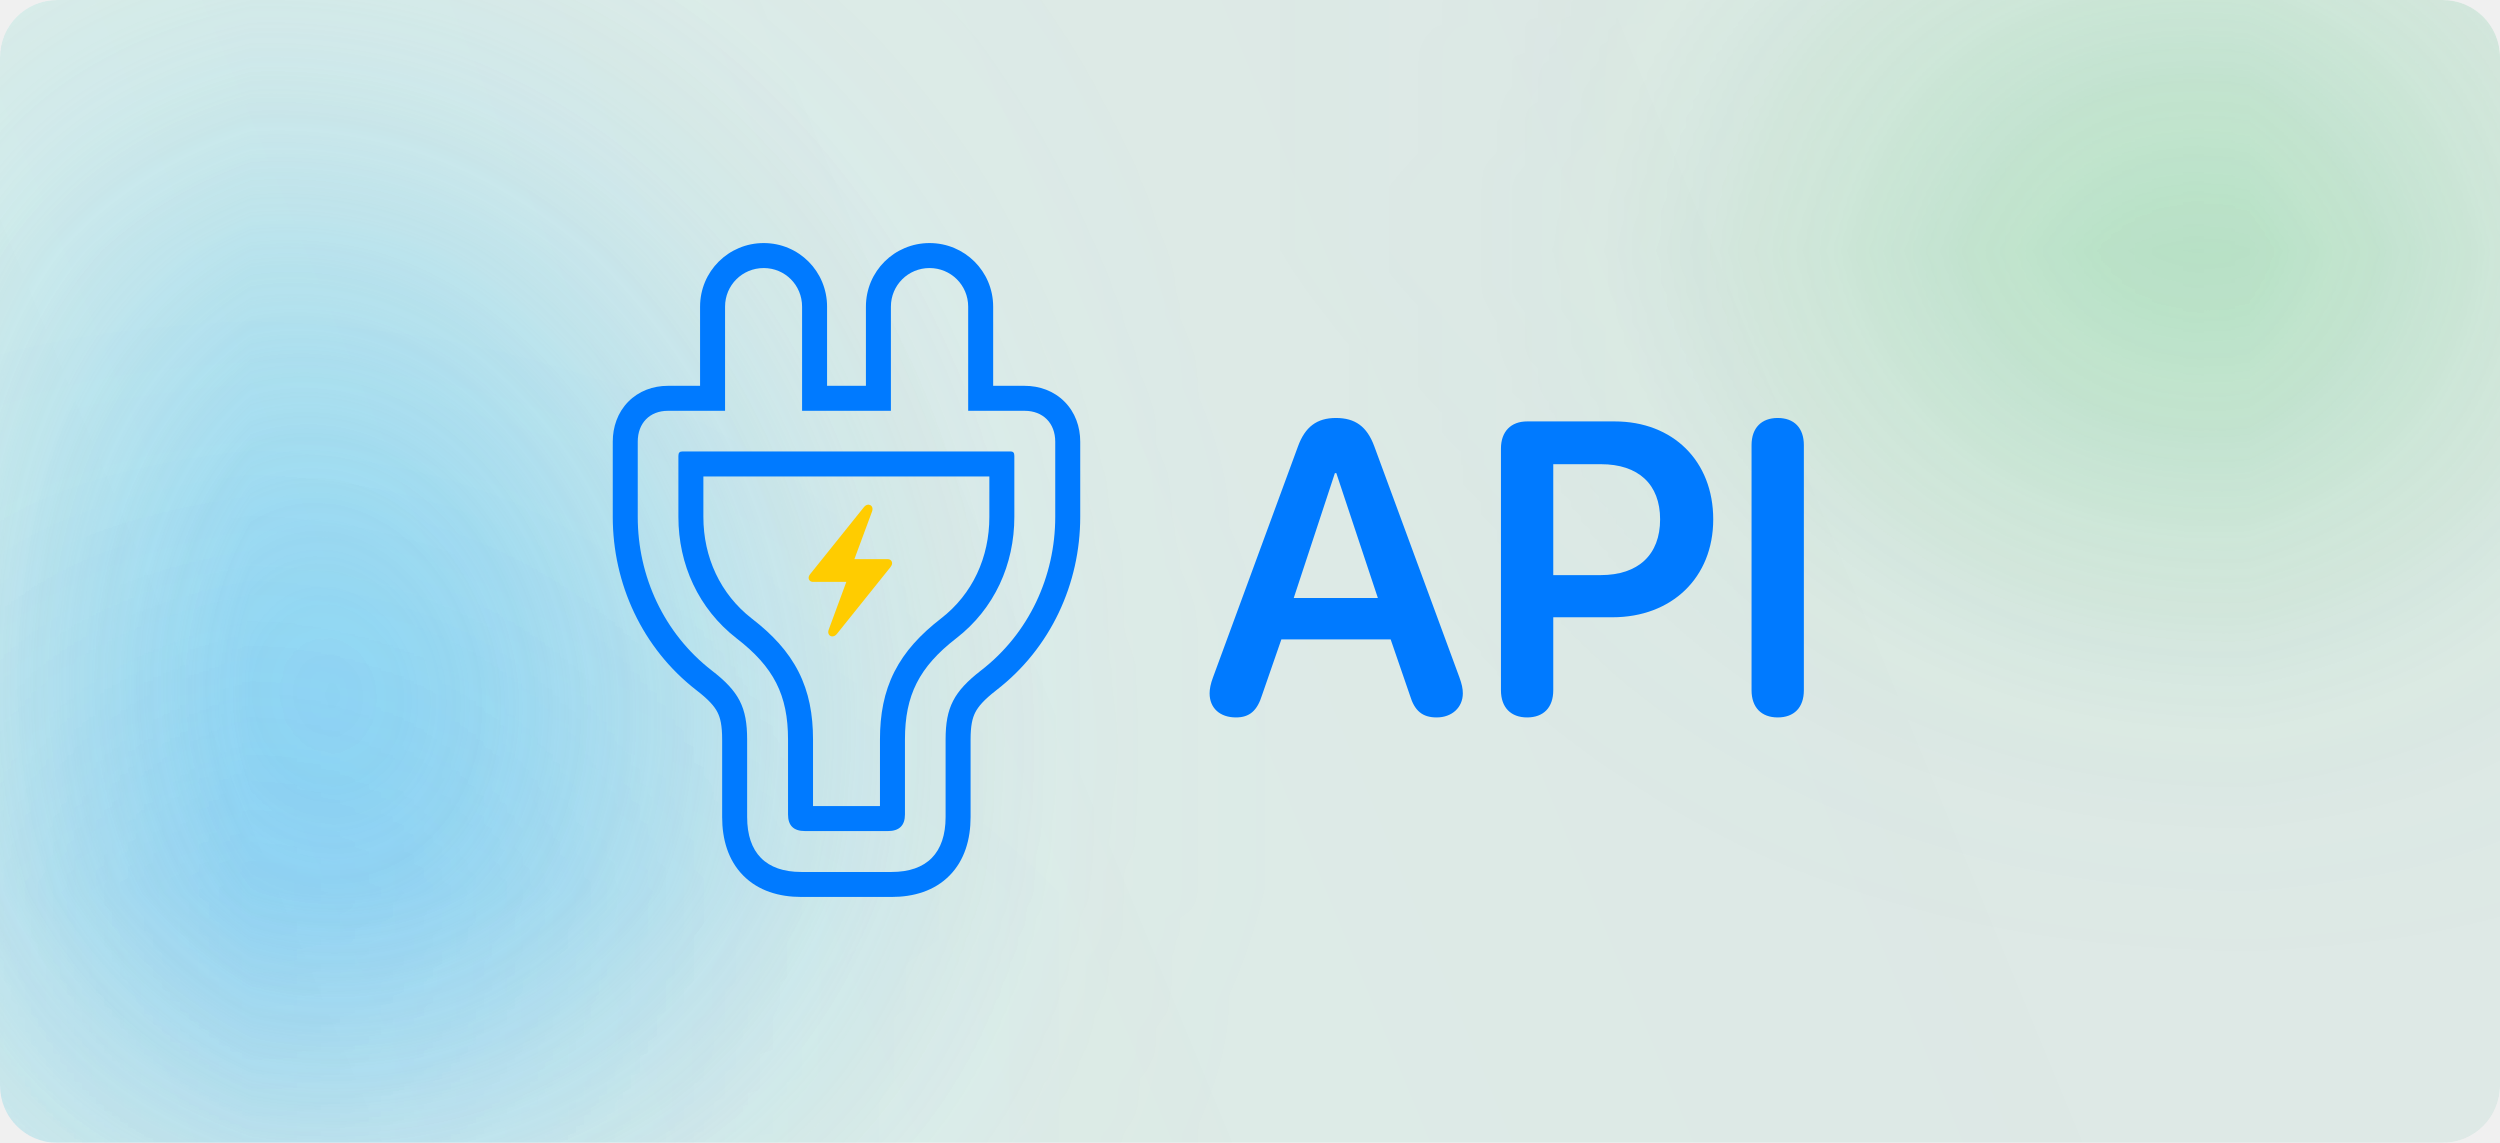
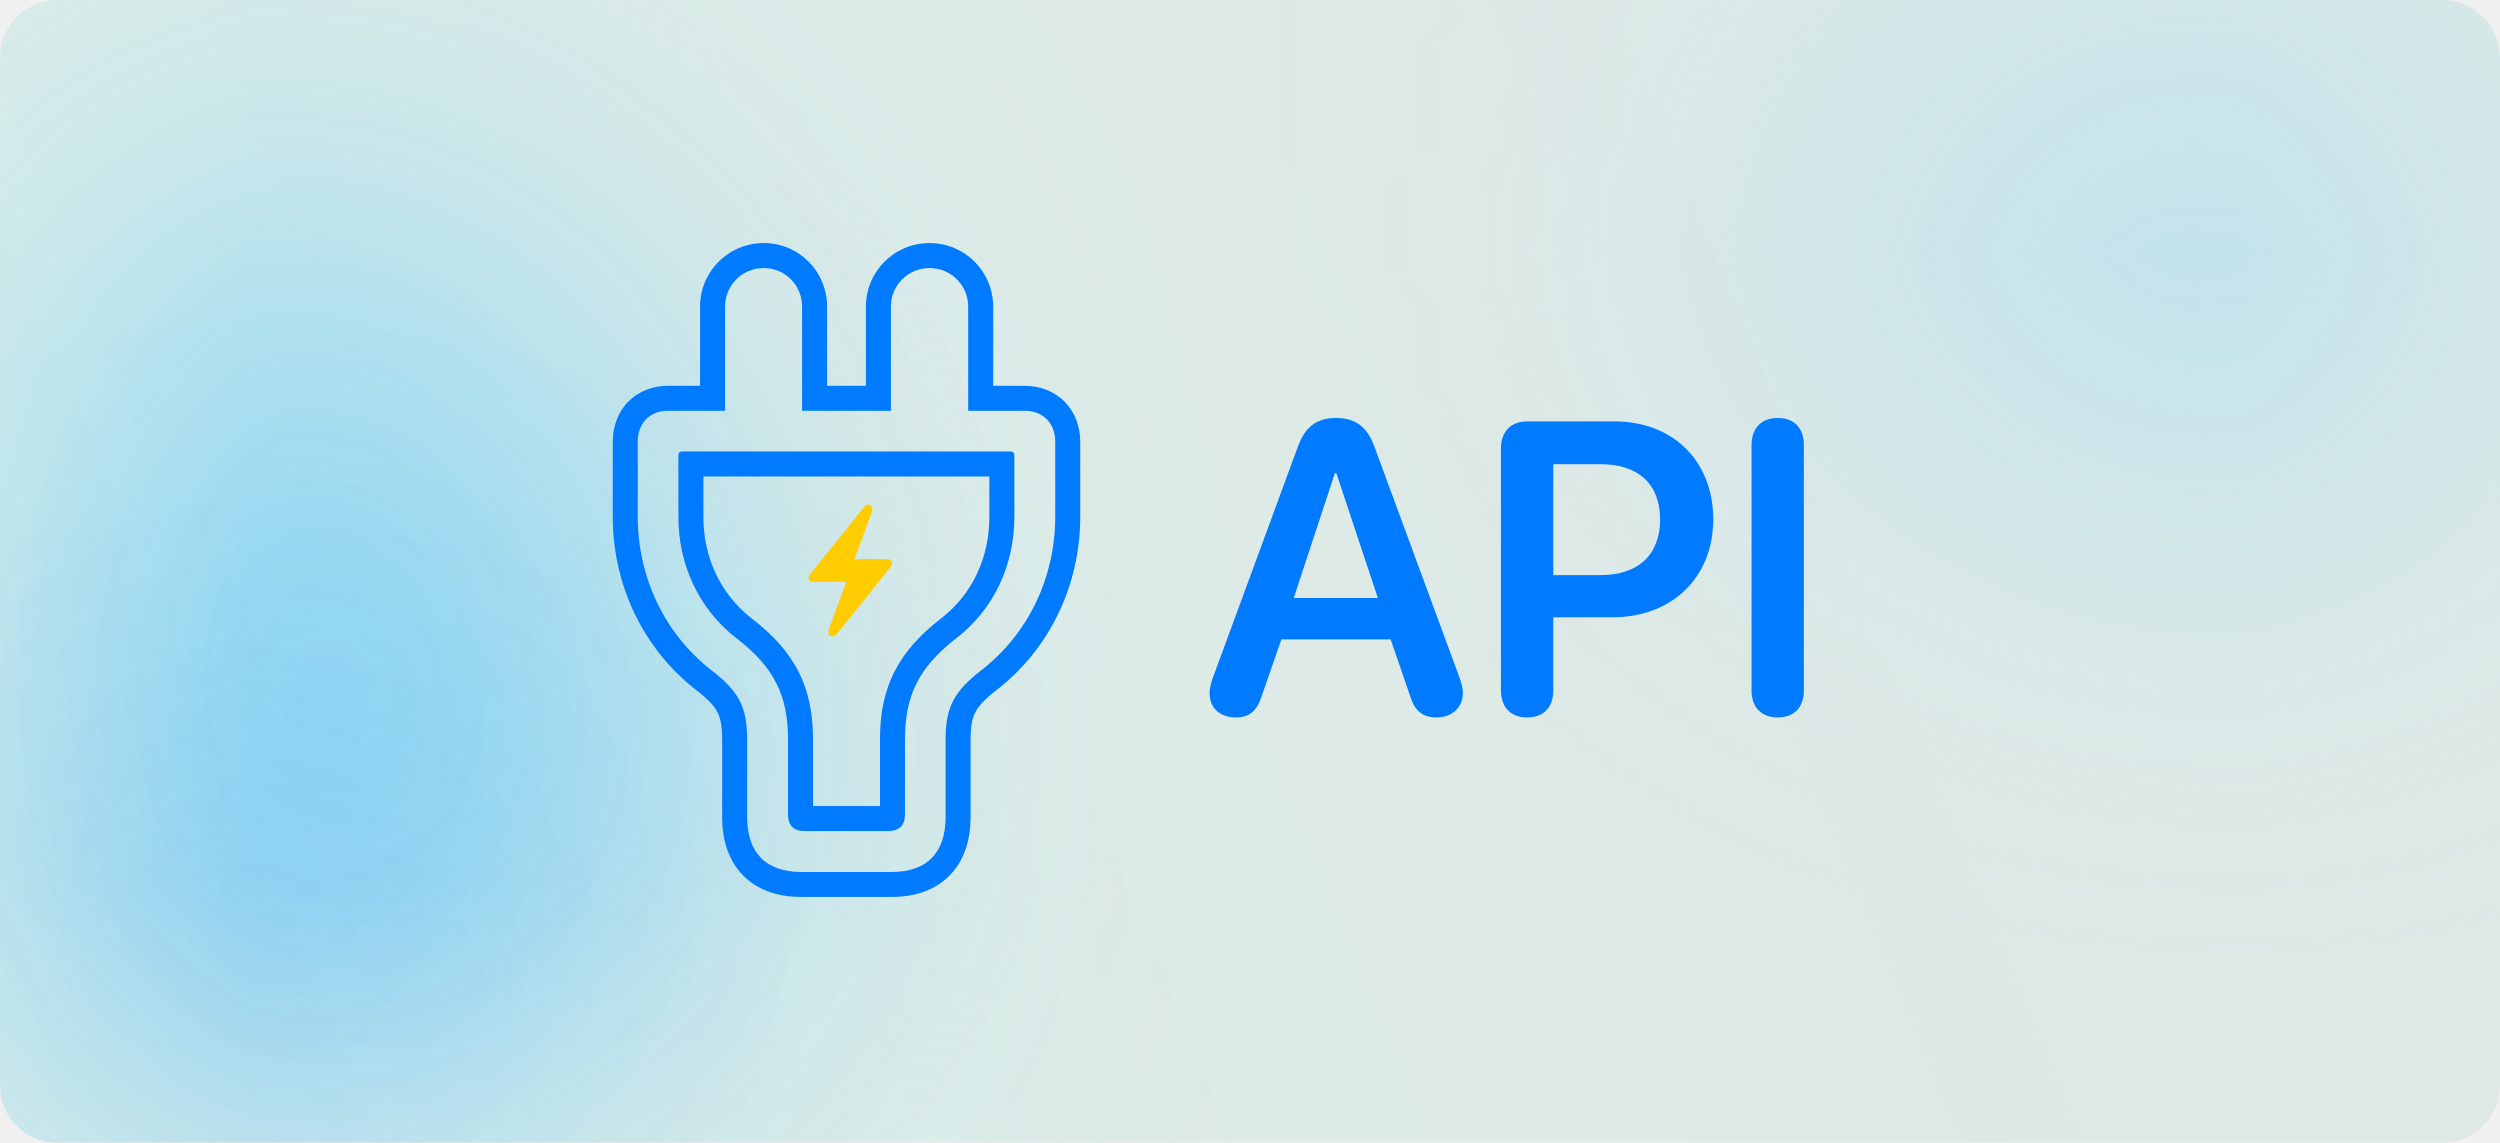
<svg xmlns="http://www.w3.org/2000/svg" width="700" height="320" viewBox="0 0 700 320" fill="none">
  <g clip-path="url(#clip0_1376_7564)">
    <mask id="mask0_1376_7564" style="mask-type:luminance" maskUnits="userSpaceOnUse" x="0" y="0" width="700" height="320">
      <path d="M684 0H16C7.163 0 0 7.163 0 16V304C0 312.837 7.163 320 16 320H684C692.837 320 700 312.837 700 304V16C700 7.163 692.837 0 684 0Z" fill="white" />
    </mask>
    <g mask="url(#mask0_1376_7564)">
      <path d="M684 0H16C7.163 0 0 7.163 0 16V304C0 312.837 7.163 320 16 320H684C692.837 320 700 312.837 700 304V16C700 7.163 692.837 0 684 0Z" fill="url(#paint0_linear_1376_7564)" />
      <g opacity="0.8" filter="url(#filter0_f_1376_7564)">
-         <path d="M660 100C748.366 100 820 28.366 820 -60C820 -148.366 748.366 -220 660 -220C571.634 -220 500 -148.366 500 -60C500 28.366 571.634 100 660 100Z" fill="#34C759" />
+         <path d="M660 100C748.366 100 820 28.366 820 -60C820 -148.366 748.366 -220 660 -220C571.634 -220 500 -148.366 500 -60C500 28.366 571.634 100 660 100Z" fill="#64D2FF" />
      </g>
      <g opacity="0.8" filter="url(#filter1_f_1376_7564)">
        <path d="M20 373C108.366 373 180 301.366 180 213C180 124.634 108.366 53 20 53C-68.366 53 -140 124.634 -140 213C-140 301.366 -68.366 373 20 373Z" fill="#5AC8FA" />
      </g>
      <g opacity="0.8" filter="url(#filter2_f_1376_7564)">
</g>
      <g opacity="0.8" filter="url(#filter3_f_1376_7564)">
        <path d="M20 573C108.366 573 180 501.366 180 413C180 324.634 108.366 253 20 253C-68.366 253 -140 324.634 -140 413C-140 501.366 -68.366 573 20 573Z" fill="#007AFF" />
      </g>
    </g>
    <mask id="path-6-outside-1_1376_7564" maskUnits="userSpaceOnUse" x="171" y="67.135" width="132" height="185" fill="black">
      <rect fill="white" x="171" y="67.135" width="132" height="185" />
      <path d="M249.663 244.151L224.373 244.151C214.467 244.151 209.198 238.811 209.198 228.765L209.198 207.058C209.198 198.065 206.95 193.639 199.293 187.738C185.874 177.341 178.568 161.324 178.568 144.744L178.568 123.668C178.568 118.47 181.94 115.028 186.999 115.028L203.016 115.028L203.016 85.873C203.016 79.831 207.863 75.054 213.835 75.054C219.806 75.054 224.583 79.831 224.583 85.873L224.583 115.027L249.453 115.027L249.453 85.873C249.453 79.831 254.3 75.054 260.271 75.054C266.243 75.054 271.09 79.831 271.09 85.873L271.09 115.027L286.897 115.027C292.025 115.027 295.468 118.47 295.468 123.668L295.468 144.744C295.468 161.324 288.161 177.341 274.673 187.738C267.086 193.639 264.767 198.065 264.767 207.058L264.767 228.765C264.767 238.811 259.499 244.151 249.663 244.151ZM248.609 232.7C251.841 232.7 253.387 231.084 253.387 228.063L253.387 207.058C253.387 194.623 257.391 186.755 267.718 178.746C278.467 170.456 284.016 158.022 284.016 144.744L284.016 127.673C284.016 126.76 283.735 126.408 282.892 126.408L191.073 126.408C190.3 126.408 189.949 126.76 189.949 127.673L189.949 144.744C189.949 158.022 195.569 170.456 206.248 178.746C216.645 186.755 220.649 194.623 220.649 207.058L220.649 228.063C220.649 231.084 222.124 232.7 225.426 232.7L248.609 232.7Z" />
    </mask>
    <path d="M199.293 187.738L195.007 193.269L195.015 193.274L195.022 193.28L199.293 187.738ZM203.016 115.028L203.016 122.024L210.012 122.024L210.012 115.027L203.016 115.028ZM224.583 115.027L217.587 115.027L217.587 122.024L224.583 122.024L224.583 115.027ZM249.453 115.027L249.453 122.024L256.449 122.024L256.449 115.027L249.453 115.027ZM271.09 115.027L264.094 115.027L264.094 122.024L271.09 122.024L271.09 115.027ZM274.673 187.738L270.402 182.197L270.39 182.206L270.378 182.216L274.673 187.738ZM267.718 178.746L263.445 173.206L263.438 173.212L263.431 173.217L267.718 178.746ZM206.248 178.746L201.957 184.272L201.968 184.281L201.978 184.289L206.248 178.746ZM249.663 237.154L224.373 237.154L224.373 251.147L249.663 251.147L249.663 237.154ZM224.373 237.154C220.633 237.154 218.892 236.164 218.052 235.312C217.195 234.444 216.194 232.626 216.194 228.765L202.202 228.765C202.202 234.951 203.835 240.825 208.09 245.138C212.36 249.467 218.207 251.147 224.373 251.147L224.373 237.154ZM216.194 228.765L216.194 207.058L202.202 207.058L202.202 228.765L216.194 228.765ZM216.194 207.058C216.194 202.007 215.572 197.403 213.345 193.051C211.144 188.752 207.741 185.416 203.563 182.197L195.022 193.28C198.502 195.962 200.051 197.79 200.889 199.426C201.7 201.011 202.202 203.115 202.202 207.058L216.194 207.058ZM203.578 182.208C191.97 173.213 185.565 159.29 185.565 144.744L171.572 144.744C171.572 163.357 179.779 181.469 195.007 193.269L203.578 182.208ZM185.565 144.744L185.565 123.668L171.572 123.668L171.572 144.744L185.565 144.744ZM185.565 123.668C185.565 122.604 185.883 122.295 185.892 122.287C185.918 122.26 185.973 122.21 186.107 122.158C186.248 122.102 186.53 122.024 186.999 122.024L186.999 108.031C182.835 108.031 178.838 109.483 175.882 112.51C172.939 115.522 171.572 119.534 171.572 123.668L185.565 123.668ZM186.999 122.024L203.016 122.024L203.016 108.031L186.999 108.031L186.999 122.024ZM210.012 115.027L210.012 85.873L196.02 85.873L196.02 115.028L210.012 115.027ZM210.012 85.873C210.012 83.725 211.698 82.05 213.835 82.05L213.835 68.058C204.029 68.058 196.02 75.938 196.02 85.873L210.012 85.873ZM213.835 82.05C215.913 82.05 217.587 83.665 217.587 85.873L231.58 85.873C231.58 75.997 223.7 68.058 213.835 68.058L213.835 82.05ZM217.587 85.873L217.587 115.027L231.58 115.027L231.58 85.873L217.587 85.873ZM224.583 122.024L249.453 122.024L249.453 108.031L224.583 108.031L224.583 122.024ZM256.449 115.027L256.449 85.873L242.456 85.873L242.456 115.027L256.449 115.027ZM256.449 85.873C256.449 83.725 258.134 82.05 260.271 82.05L260.271 68.058C250.466 68.058 242.456 75.938 242.456 85.873L256.449 85.873ZM260.271 82.05C262.408 82.05 264.094 83.725 264.094 85.873L278.086 85.873C278.086 75.938 270.077 68.058 260.271 68.058L260.271 82.05ZM264.094 85.873L264.094 115.027L278.086 115.027L278.086 85.873L264.094 85.873ZM271.09 122.024L286.897 122.024L286.897 108.031L271.09 108.031L271.09 122.024ZM286.897 122.024C287.858 122.024 288.128 122.315 288.144 122.331C288.162 122.35 288.471 122.646 288.471 123.668L302.464 123.668C302.464 119.492 301.051 115.468 298.067 112.466C295.08 109.461 291.064 108.031 286.897 108.031L286.897 122.024ZM288.471 123.668L288.471 144.744L302.464 144.744L302.464 123.668L288.471 123.668ZM288.471 144.744C288.471 159.287 282.069 173.204 270.402 182.197L278.944 193.279C294.254 181.478 302.464 163.36 302.464 144.744L288.471 144.744ZM270.378 182.216C266.248 185.428 262.858 188.756 260.655 193.037C258.419 197.38 257.771 201.981 257.771 207.058L271.764 207.058C271.764 203.142 272.275 201.034 273.095 199.441C273.948 197.786 275.511 195.95 278.968 193.261L270.378 182.216ZM257.771 207.058L257.771 228.765L271.764 228.765L271.764 207.058L257.771 207.058ZM257.771 228.765C257.771 232.626 256.77 234.45 255.914 235.321C255.078 236.171 253.355 237.154 249.663 237.154L249.663 251.147C255.807 251.147 261.636 249.46 265.893 245.13C270.131 240.819 271.764 234.951 271.764 228.765L257.771 228.765ZM248.609 239.696C251.304 239.696 254.572 239.018 257.129 236.489C259.701 233.946 260.383 230.692 260.383 228.063L246.39 228.063C246.39 228.454 246.3 227.519 247.291 226.539C248.268 225.573 249.146 225.703 248.609 225.703L248.609 239.696ZM260.383 228.063L260.383 207.058L246.39 207.058L246.39 228.063L260.383 228.063ZM260.383 207.058C260.383 201.614 261.254 197.693 262.92 194.405C264.601 191.088 267.366 187.873 272.005 184.275L263.431 173.217C257.743 177.628 253.342 182.351 250.439 188.079C247.522 193.836 246.39 200.067 246.39 207.058L260.383 207.058ZM271.991 184.286C284.595 174.565 291.013 160.009 291.013 144.744L277.02 144.744C277.02 156.034 272.338 166.348 263.445 173.206L271.991 184.286ZM291.013 144.744L291.013 127.673L277.02 127.673L277.02 144.744L291.013 144.744ZM291.013 127.673C291.013 126.883 290.979 124.326 289.05 122.107C286.883 119.616 284.045 119.412 282.892 119.412L282.892 133.405C282.583 133.405 280.307 133.377 278.491 131.289C277.668 130.342 277.316 129.374 277.164 128.754C277.021 128.172 277.02 127.755 277.02 127.673L291.013 127.673ZM282.892 119.412L191.073 119.412L191.073 133.405L282.892 133.405L282.892 119.412ZM191.073 119.412C189.776 119.412 187.139 119.698 185.055 121.981C183.117 124.103 182.953 126.573 182.953 127.673L196.945 127.673C196.945 127.859 196.957 129.697 195.388 131.415C193.672 133.295 191.598 133.405 191.073 133.405L191.073 119.412ZM182.953 127.673L182.953 144.744L196.945 144.744L196.945 127.673L182.953 127.673ZM182.953 144.744C182.953 160.032 189.456 174.568 201.957 184.272L210.538 173.22C201.682 166.345 196.945 156.011 196.945 144.744L182.953 144.744ZM201.978 184.289C206.651 187.888 209.427 191.103 211.112 194.414C212.782 197.698 213.653 201.614 213.653 207.058L227.645 207.058C227.645 200.067 226.514 193.832 223.583 188.07C220.666 182.337 216.242 177.613 210.517 173.203L201.978 184.289ZM213.653 207.058L213.653 228.063L227.645 228.063L227.645 207.058L213.653 207.058ZM213.653 228.063C213.653 230.611 214.276 233.885 216.852 236.461C219.428 239.037 222.736 239.696 225.426 239.696L225.426 225.703C224.815 225.703 225.734 225.554 226.747 226.567C227.76 227.58 227.645 228.536 227.645 228.063L213.653 228.063ZM225.426 239.696L248.609 239.696L248.609 225.703L225.426 225.703L225.426 239.696Z" fill="#007AFF" mask="url(#path-6-outside-1_1376_7564)" />
    <path d="M226.417 161.798C226.417 161.417 226.573 161.088 226.868 160.724L241.897 142.002C243.024 140.598 244.81 141.499 244.168 143.233L239.228 156.563H248.589C249.282 156.563 249.785 157.049 249.785 157.707C249.785 158.071 249.629 158.401 249.352 158.765L234.322 177.504C233.178 178.908 231.393 177.989 232.051 176.273L236.974 162.925H227.631C226.92 162.925 226.417 162.44 226.417 161.798Z" fill="#FFCC00" />
    <path d="M346.067 200.882C341.582 200.882 338.687 198.27 338.687 194.126C338.687 192.991 338.971 191.401 339.652 189.641L363.439 124.98C365.426 119.53 368.719 117.032 374.055 117.032C379.448 117.032 382.741 119.416 384.785 124.923L408.628 189.641C409.309 191.515 409.593 192.82 409.593 194.126C409.593 198.1 406.528 200.882 402.27 200.882C398.296 200.882 396.082 199.065 394.776 194.694L389.383 179.025H358.784L353.391 194.58C352.028 199.008 349.871 200.882 346.067 200.882ZM362.247 167.444H385.806L374.169 132.474H373.771L362.247 167.444ZM427.589 200.882C423.048 200.882 420.266 198.1 420.266 193.275V125.604C420.266 120.836 423.048 117.997 427.589 117.997H452.114C468.407 117.997 479.705 129.067 479.705 145.417C479.705 161.767 468.067 172.837 451.49 172.837H434.913V193.275C434.913 198.1 432.188 200.882 427.589 200.882ZM434.913 161.029H448.197C458.7 161.029 464.831 155.352 464.831 145.417C464.831 135.596 458.756 129.976 448.254 129.976H434.913V161.029ZM497.758 200.882C493.216 200.882 490.434 198.1 490.434 193.275V124.639C490.434 119.814 493.216 117.032 497.758 117.032C502.356 117.032 505.081 119.814 505.081 124.639V193.275C505.081 198.1 502.356 200.882 497.758 200.882Z" fill="#007AFF" />
  </g>
  <defs>
    <filter id="filter0_f_1376_7564" x="260" y="-460" width="800" height="800" filterUnits="userSpaceOnUse" color-interpolation-filters="sRGB">
      <feFlood flood-opacity="0" result="BackgroundImageFix" />
      <feBlend mode="normal" in="SourceGraphic" in2="BackgroundImageFix" result="shape" />
      <feGaussianBlur stdDeviation="120" result="effect1_foregroundBlur_1376_7564" />
    </filter>
    <filter id="filter1_f_1376_7564" x="-380" y="-187" width="800" height="800" filterUnits="userSpaceOnUse" color-interpolation-filters="sRGB">
      <feFlood flood-opacity="0" result="BackgroundImageFix" />
      <feBlend mode="normal" in="SourceGraphic" in2="BackgroundImageFix" result="shape" />
      <feGaussianBlur stdDeviation="120" result="effect1_foregroundBlur_1376_7564" />
    </filter>
    <filter id="filter2_f_1376_7564" x="260" y="80" width="800" height="800" filterUnits="userSpaceOnUse" color-interpolation-filters="sRGB">
      <feFlood flood-opacity="0" result="BackgroundImageFix" />
      <feBlend mode="normal" in="SourceGraphic" in2="BackgroundImageFix" result="shape" />
      <feGaussianBlur stdDeviation="120" result="effect1_foregroundBlur_1376_7564" />
    </filter>
    <filter id="filter3_f_1376_7564" x="-380" y="13" width="800" height="800" filterUnits="userSpaceOnUse" color-interpolation-filters="sRGB">
      <feFlood flood-opacity="0" result="BackgroundImageFix" />
      <feBlend mode="normal" in="SourceGraphic" in2="BackgroundImageFix" result="shape" />
      <feGaussianBlur stdDeviation="120" result="effect1_foregroundBlur_1376_7564" />
    </filter>
    <linearGradient id="paint0_linear_1376_7564" x1="1.27814e-05" y1="320" x2="710.784" y2="26.079" gradientUnits="userSpaceOnUse">
      <stop stop-color="#18E299" stop-opacity="0.09" />
      <stop offset="0.729" stop-color="#0D9373" stop-opacity="0.08" />
    </linearGradient>
    <clipPath id="clip0_1376_7564">
      <rect width="700" height="320" fill="white" />
    </clipPath>
  </defs>
</svg>
